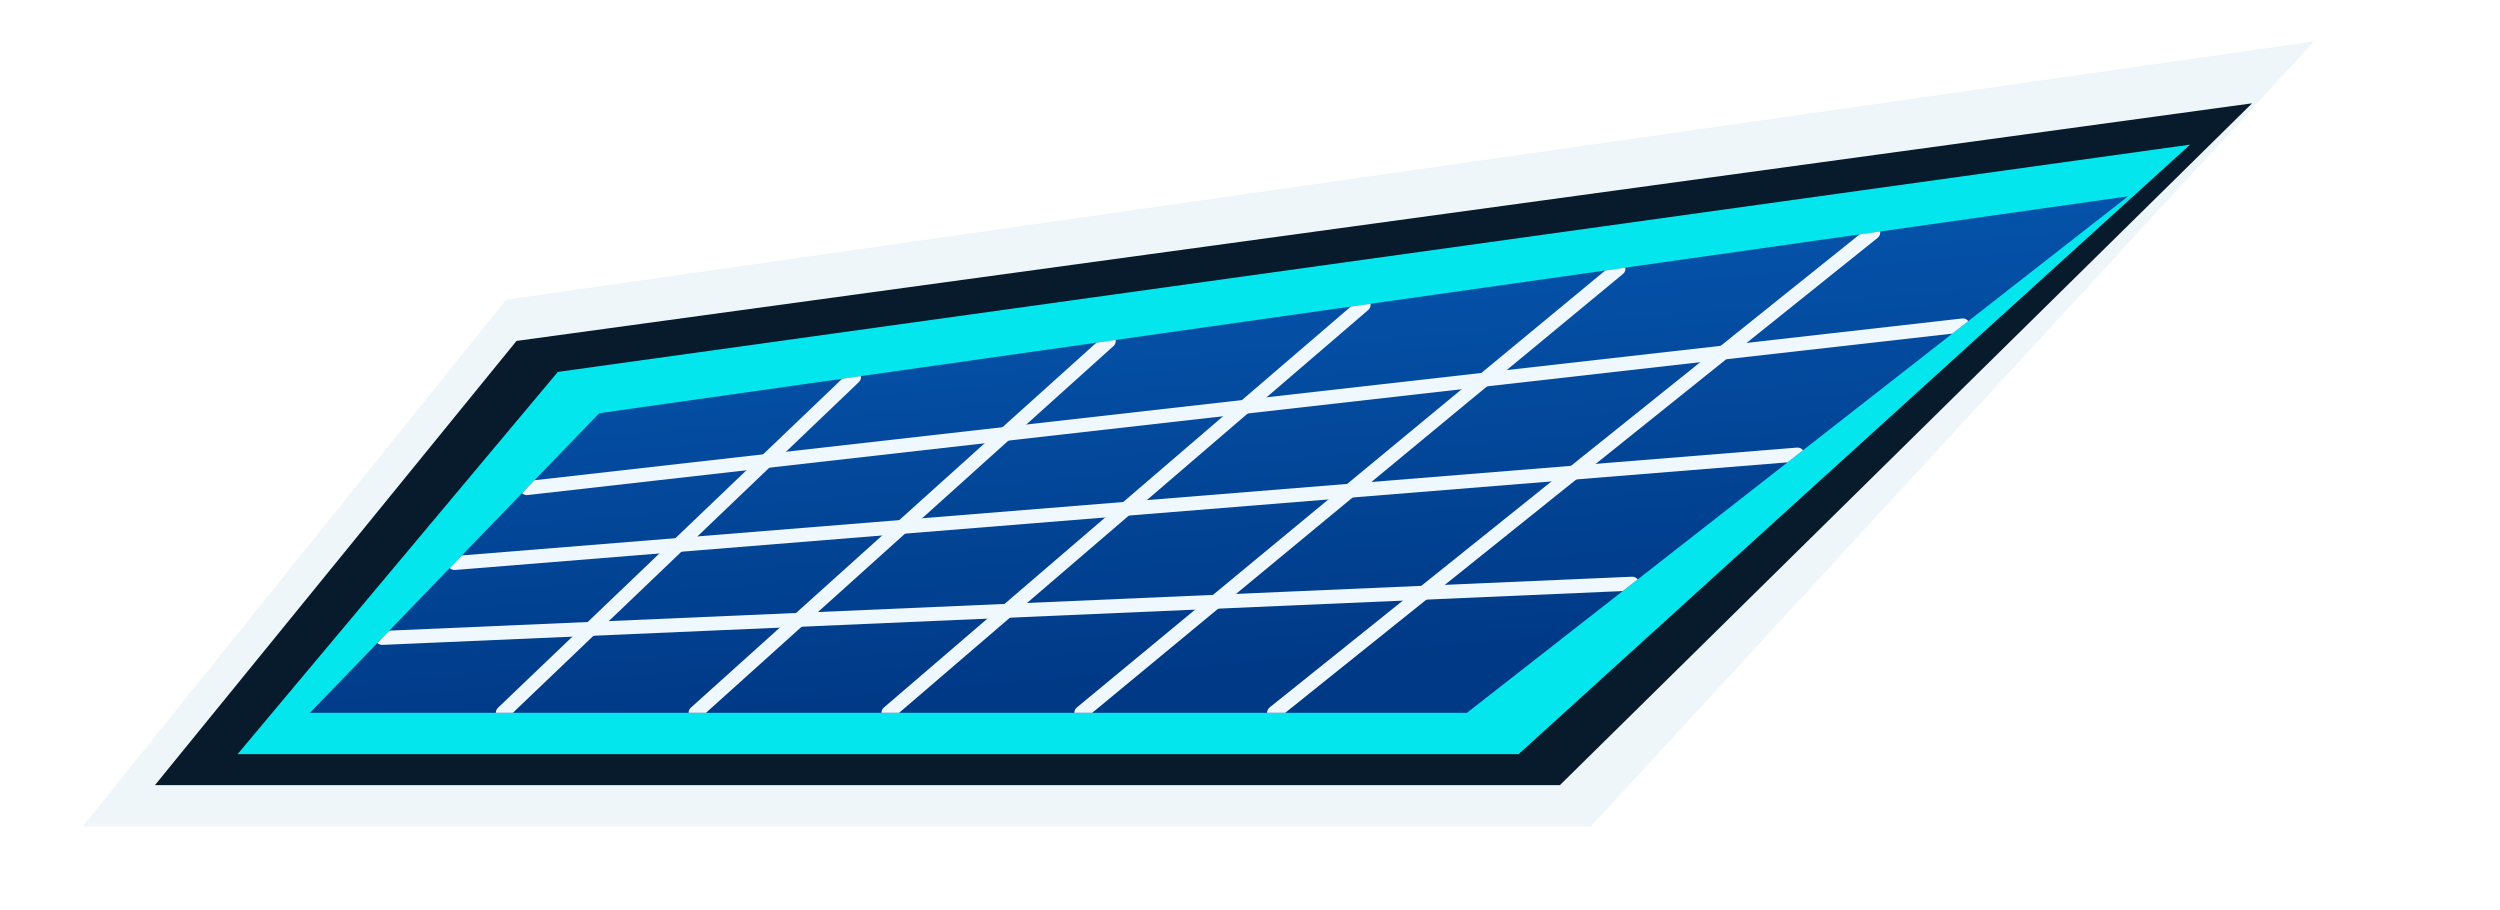
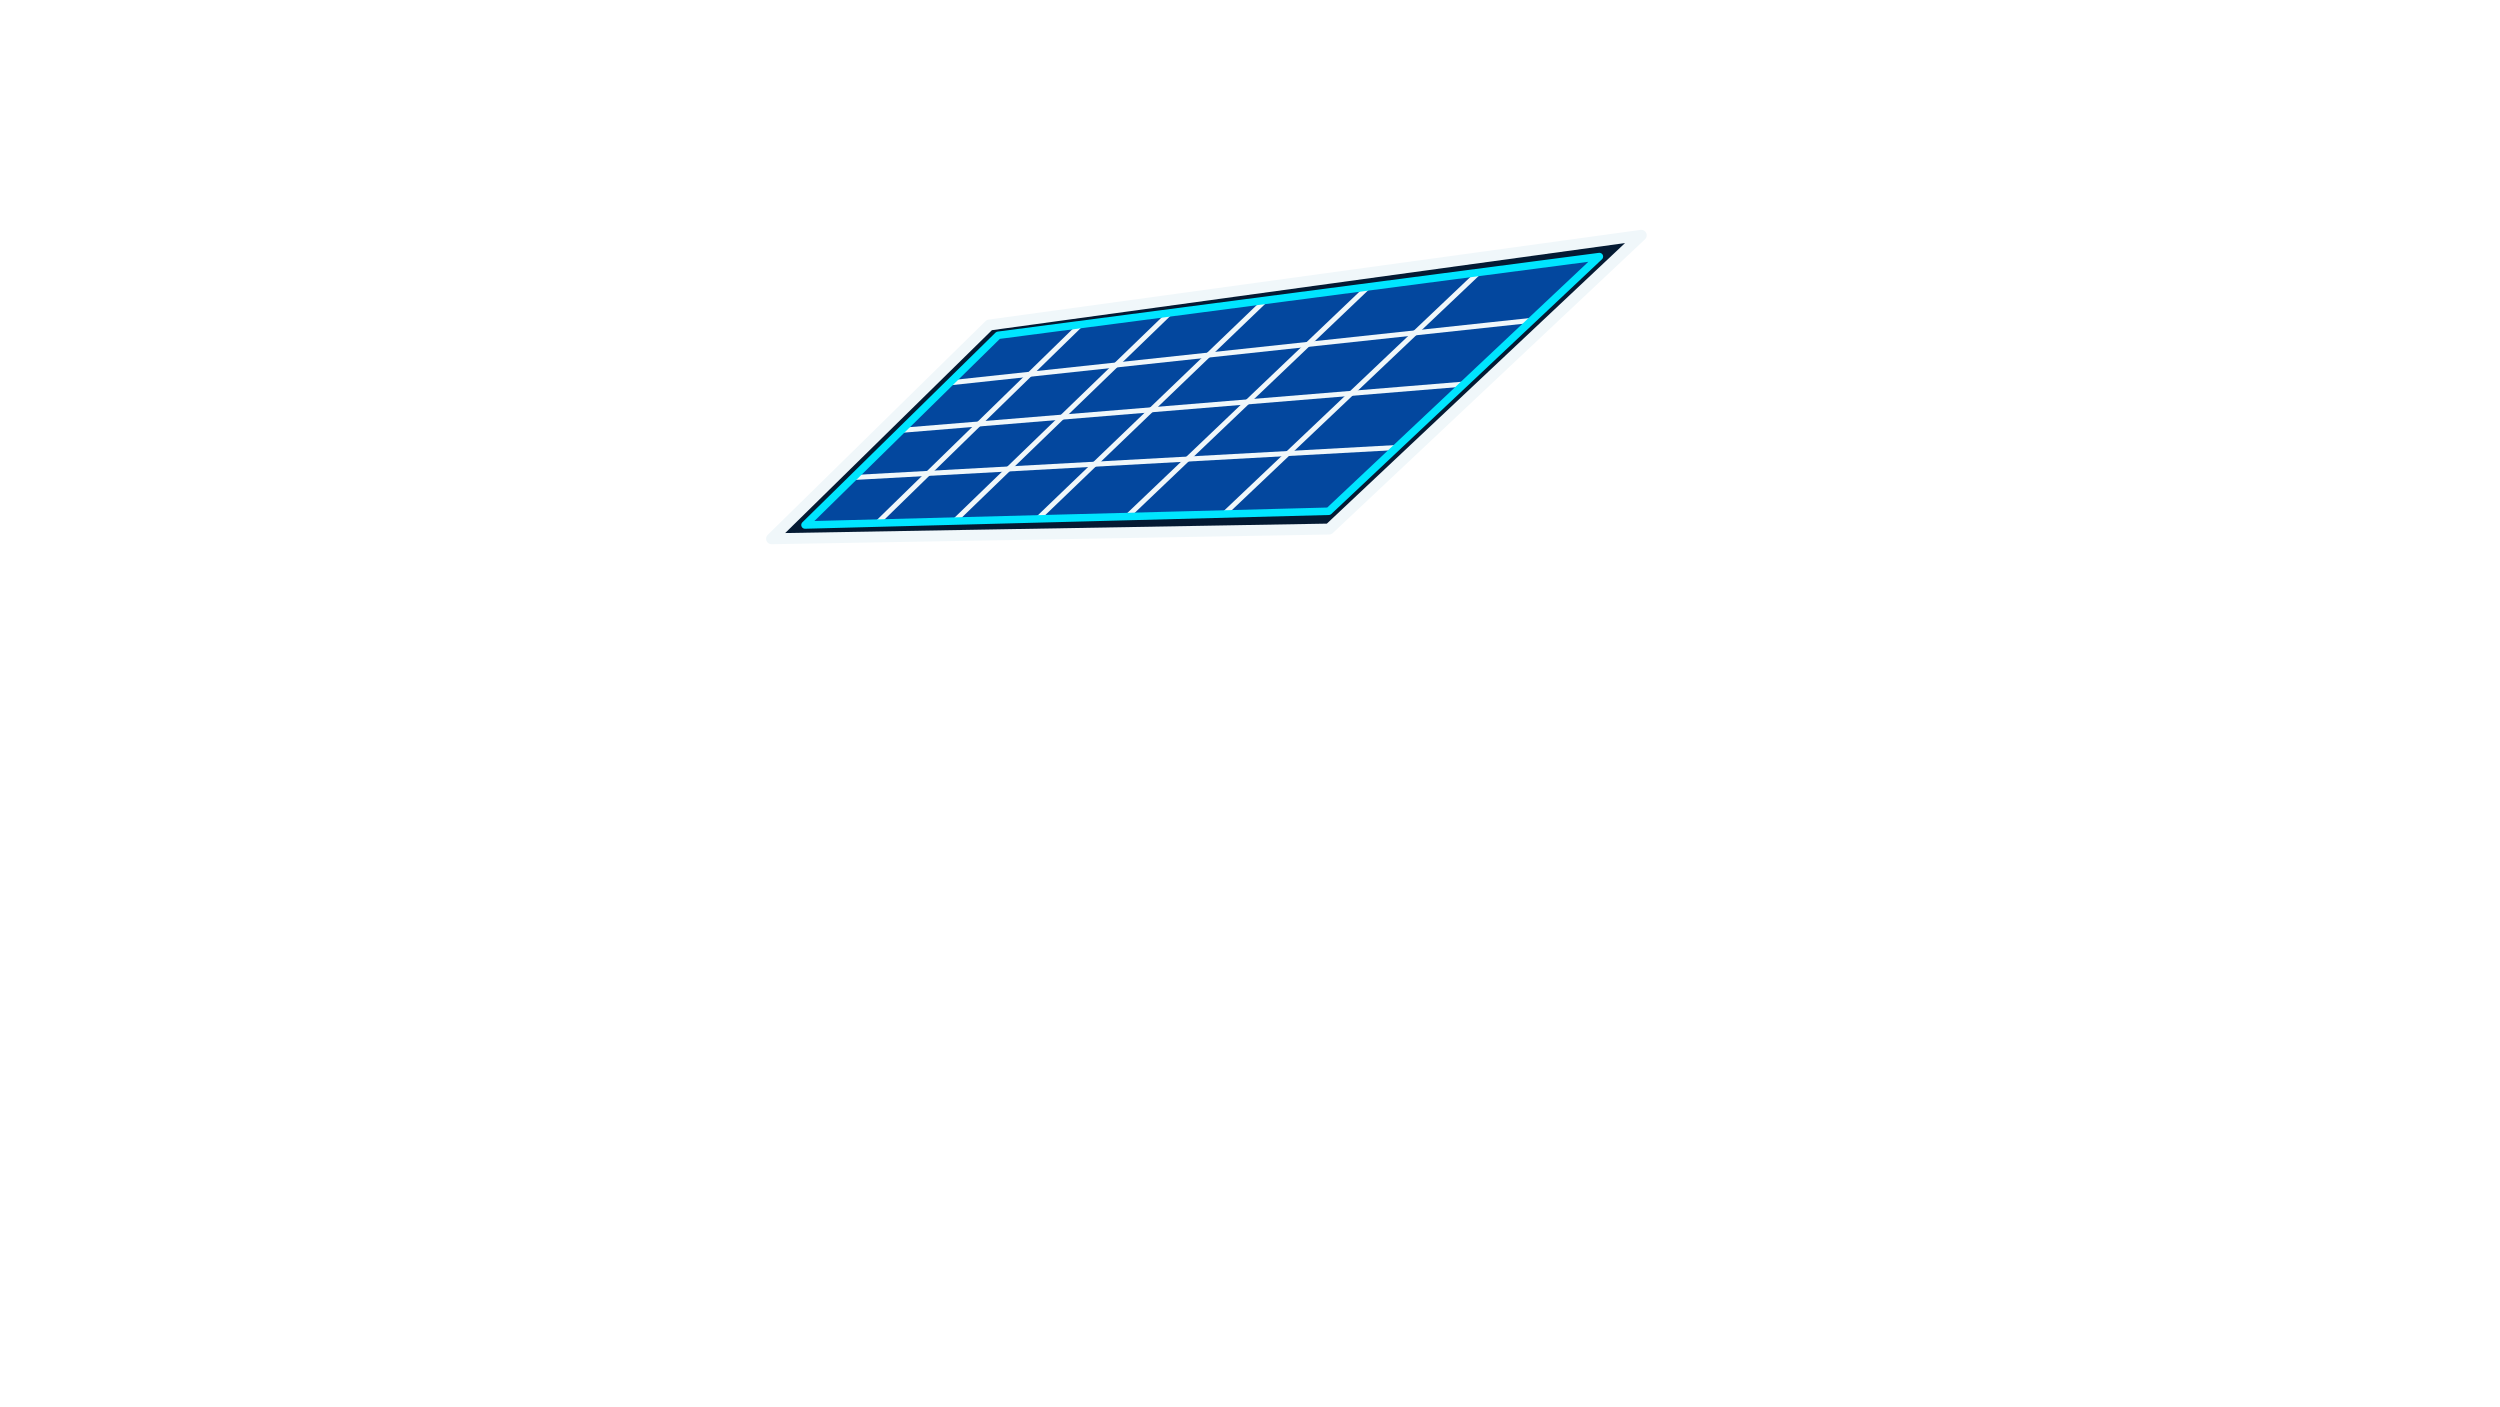
- <svg xmlns="http://www.w3.org/2000/svg" width="242" height="88" viewBox="0 0 242 88" preserveAspectRatio="xMidYMid meet">
-   <defs>
-     <linearGradient id="solarGlass" x1="0" y1="0" x2="0.3" y2="1">
-       <stop offset="0" stop-color="#065CB7" />
-       <stop offset="1" stop-color="#003986" />
-     </linearGradient>
-     <clipPath id="solarCells">
-       <polygon points="58,40 206,19 142,69 30,69" />
-     </clipPath>
-   </defs>
-   <polygon points="49,29 224,4 154,80 8,80" fill="#EFF6FA" />
-   <polygon points="50,33 218,10 151,76 15,76" fill="#071B2C" />
-   <polygon points="54,36 212,14 147,73 23,73" fill="#04E6EE" />
-   <polygon points="58,40 206,19 142,69 30,69" fill="url(#solarGlass)" />
-   <g clip-path="url(#solarCells)" fill="none" stroke="#EFF8FF" stroke-width="1.35" stroke-linecap="round">
-     <path d="M 82.67,36.5 L 48.67,69" />
-     <path d="M 107.33,33 L 67.33,69" />
-     <path d="M 132,29.5 L 86,69" />
-     <path d="M 156.67,26 L 104.67,69" />
-     <path d="M 181.33,22.5 L 123.33,69" />
-     <path d="M 51,47.25 L 190,31.5" />
-     <path d="M 44,54.5 L 174,44" />
-     <path d="M 37,61.75 L 158,56.5" />
+ <svg xmlns="http://www.w3.org/2000/svg" width="800" height="450" viewBox="0 0 800 450">
+   <g id="panneaux-solaires">
+     <polygon points="316.6,104.0 525.2,75.3 425.3,169.3 246.9,172.4" fill="#041A33" stroke="#F0F7FA" stroke-width="3.5" stroke-linejoin="round" />
+     <polygon points="319.4,107.3 511.8,82.1 425.2,163.6 257.6,168.0" fill="#03479E" />
+     <g stroke="#F0F7FA" stroke-width="1.6" stroke-linecap="butt">
+       <line x1="345.9" y1="103.8" x2="280.7" y2="167.4" />
+       <line x1="374.4" y1="100.1" x2="305.5" y2="166.7" />
+       <line x1="404.9" y1="96.1" x2="332.1" y2="166.0" />
+       <line x1="437.8" y1="91.8" x2="360.7" y2="165.3" />
+       <line x1="473.3" y1="87.1" x2="391.7" y2="164.5" />
+       <line x1="304.0" y1="122.5" x2="490.2" y2="102.5" />
+       <line x1="288.5" y1="137.7" x2="468.5" y2="122.9" />
+       <line x1="273.1" y1="152.8" x2="446.9" y2="143.2" />
+     </g>
+     <polygon points="319.4,107.3 511.8,82.1 425.2,163.6 257.6,168.0" fill="none" stroke="#00E5FF" stroke-width="2.4" stroke-linejoin="round" />
  </g>
</svg>
